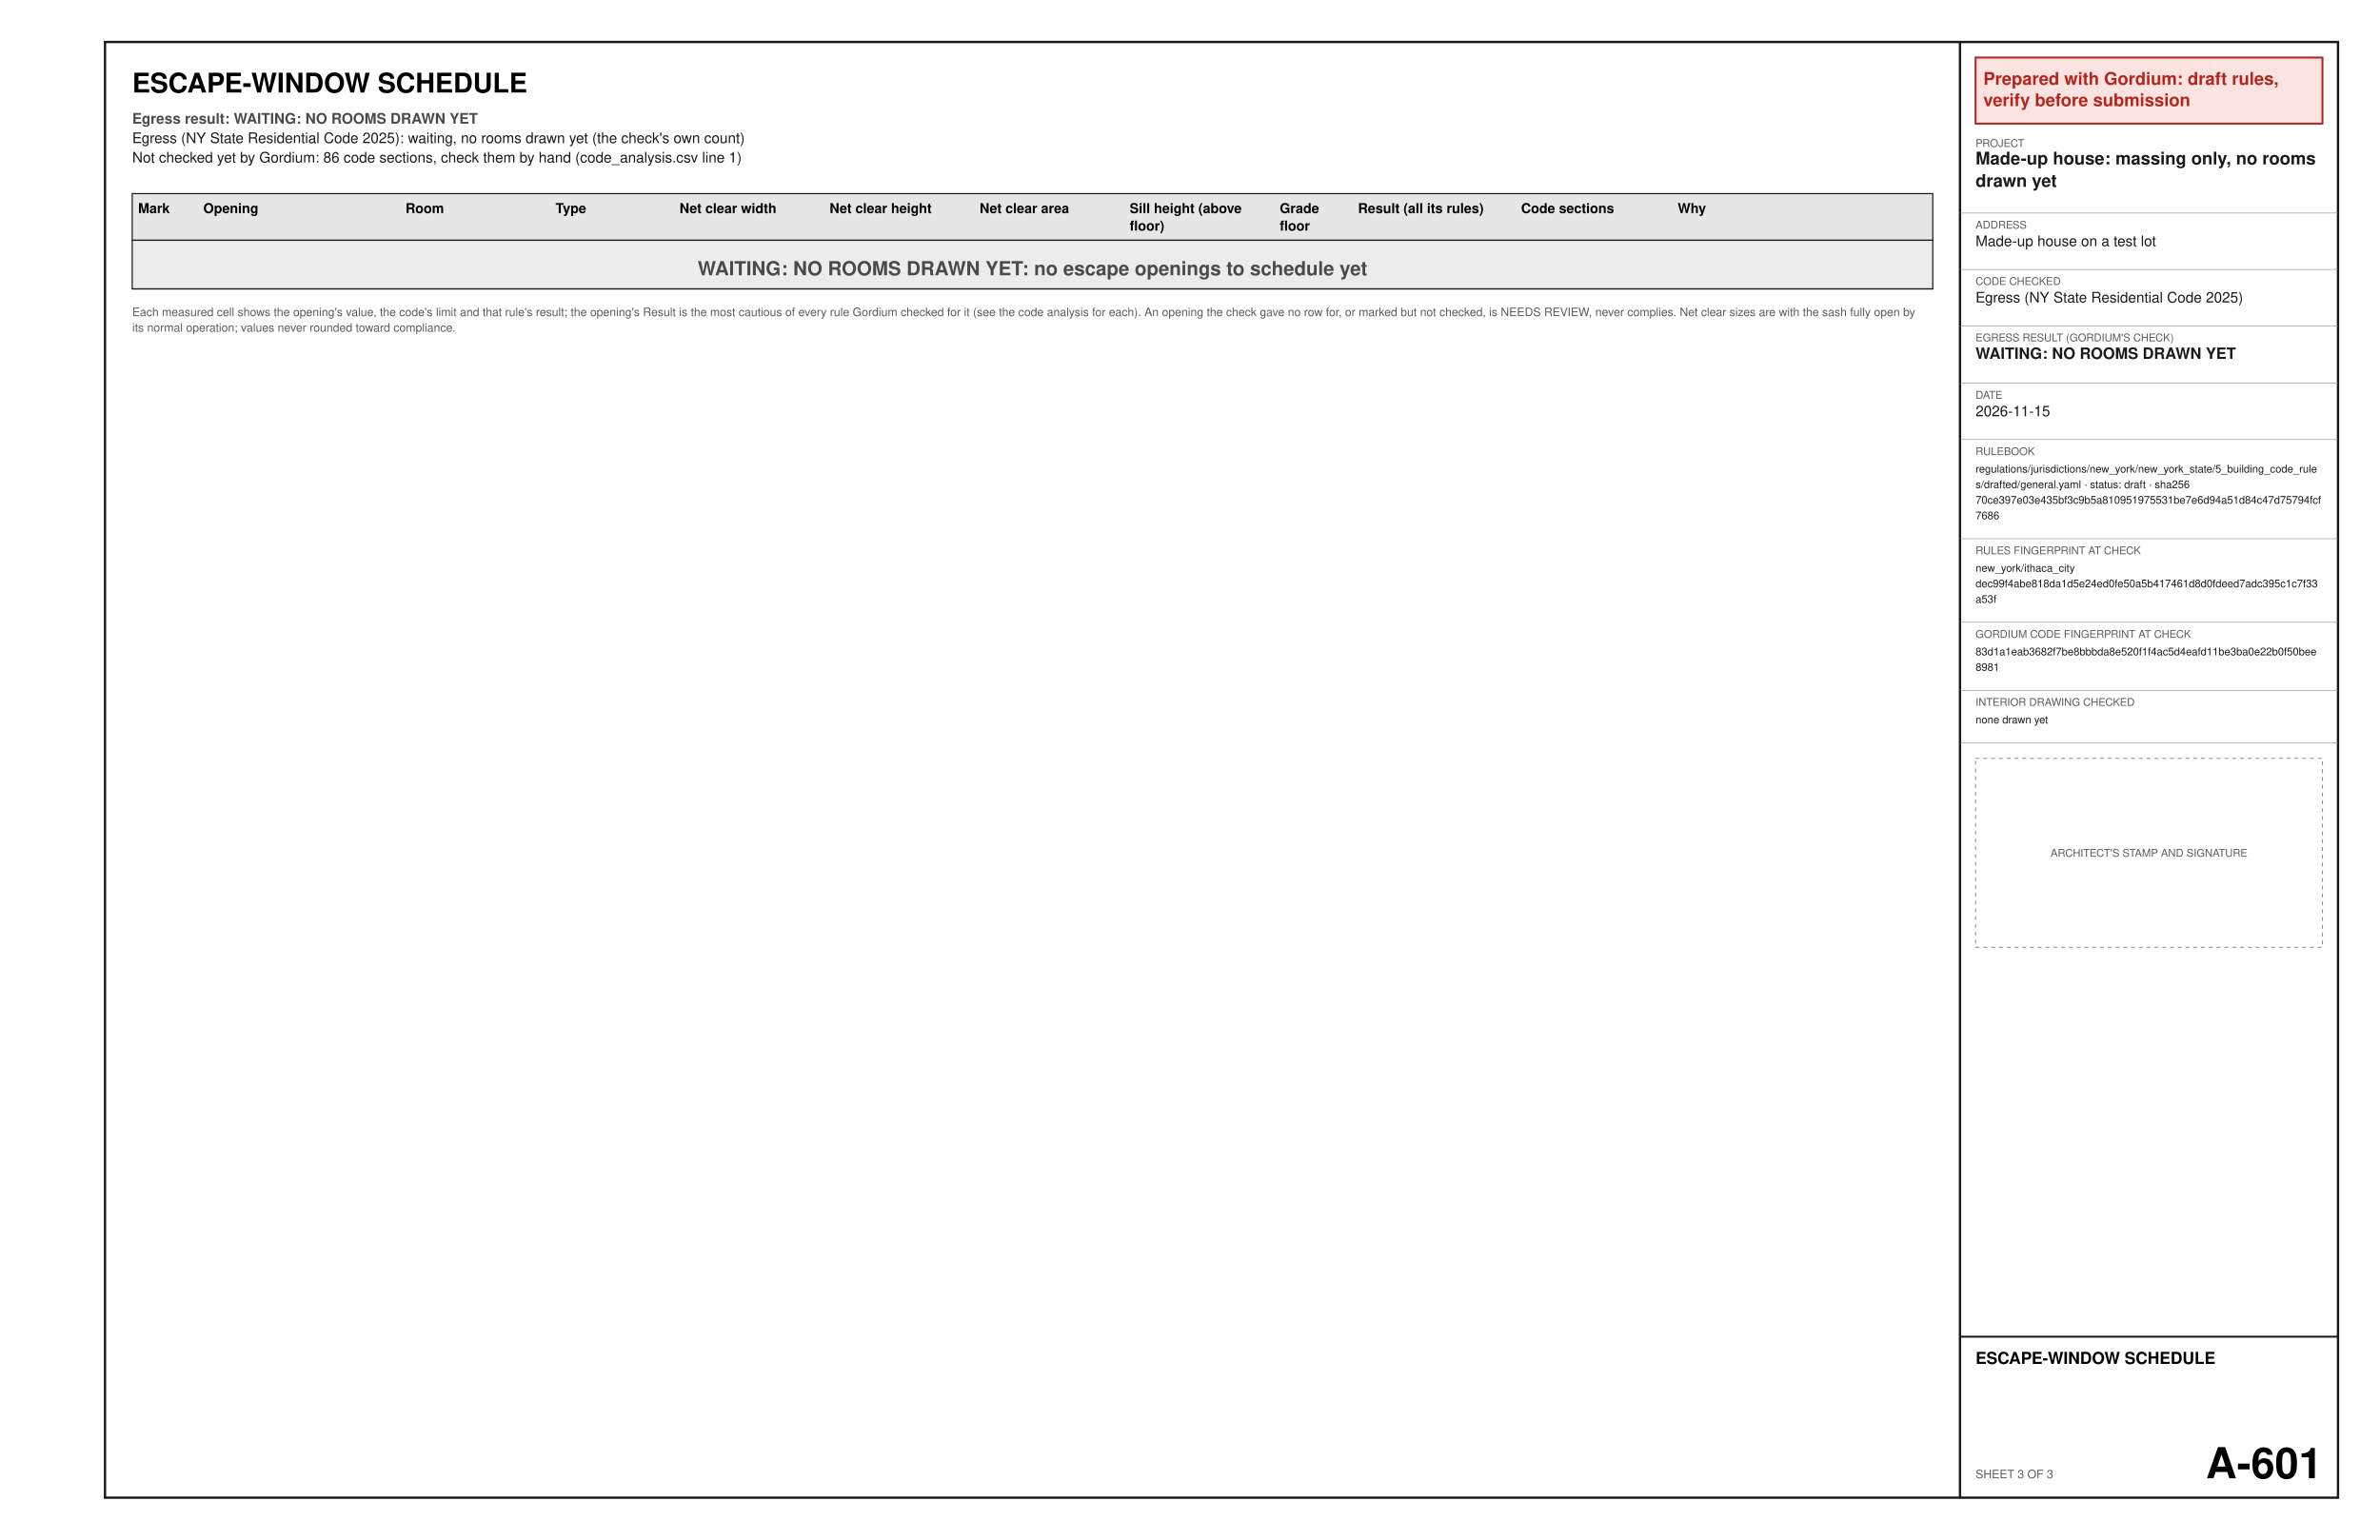
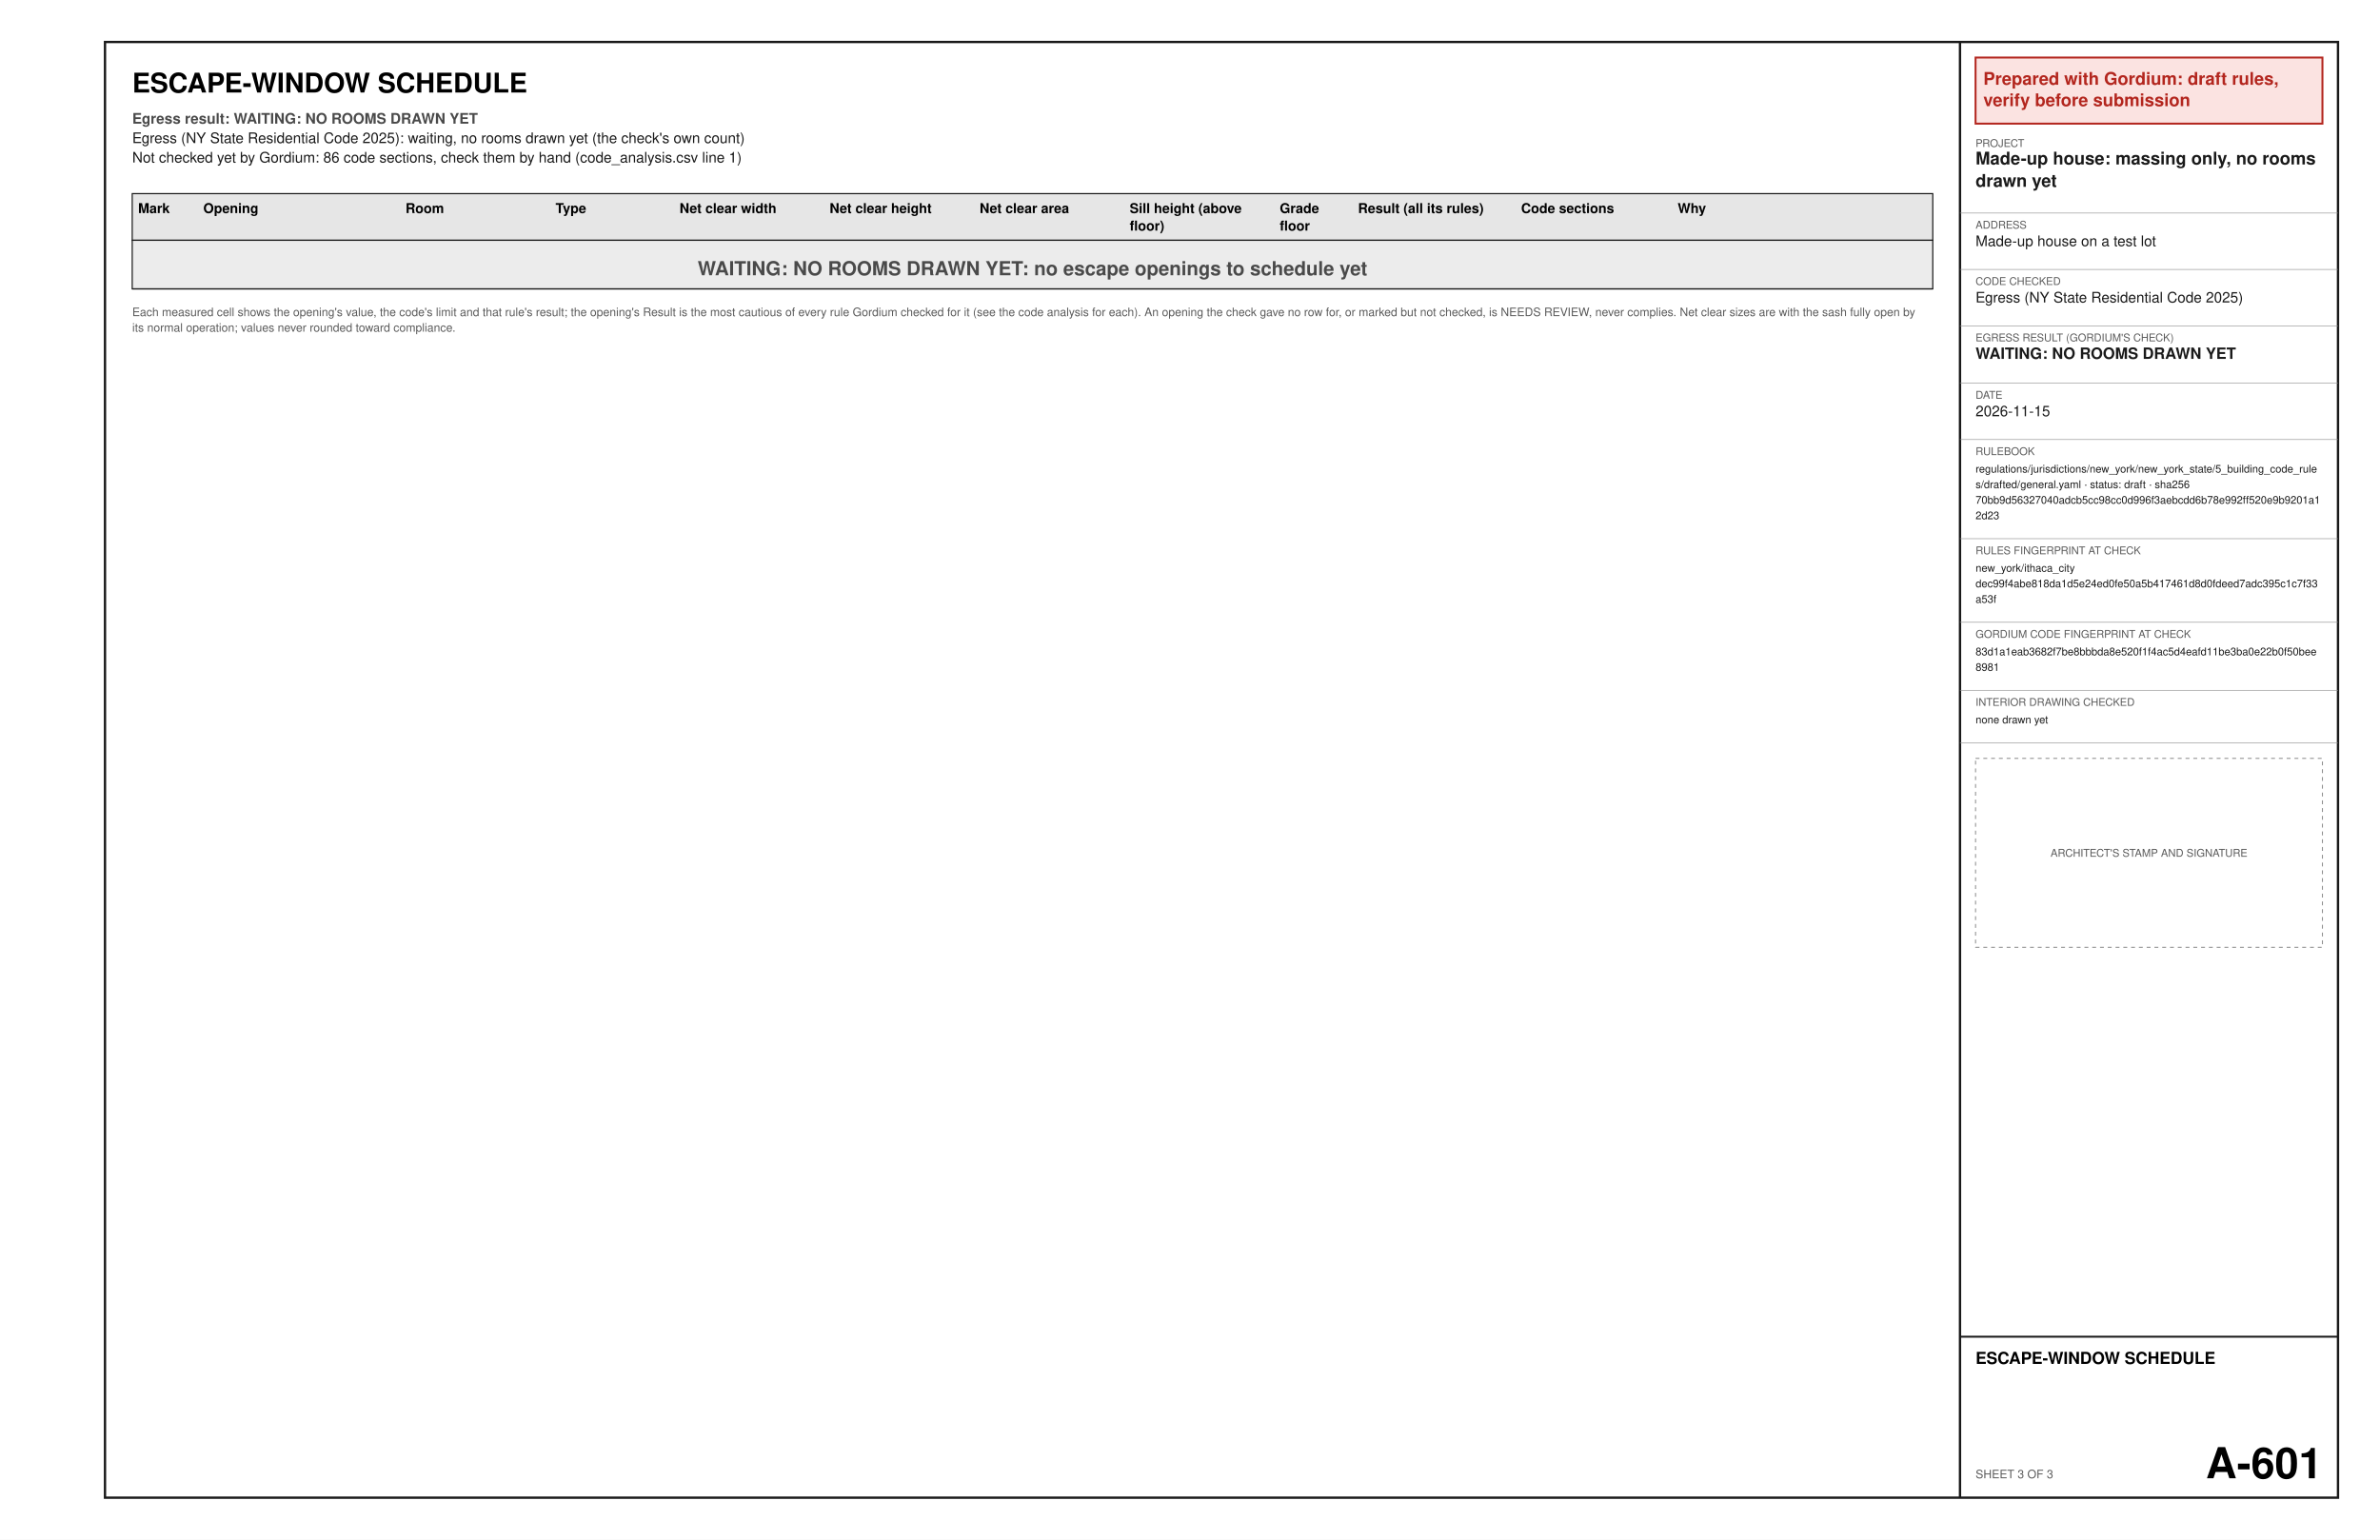
<svg xmlns="http://www.w3.org/2000/svg" width="17in" height="11in" viewBox="0 0 1224 792" font-family="Helvetica, Arial, sans-serif">
  <rect x="0" y="0" width="1224" height="792" fill="#ffffff" />
  <text x="68" y="47.6" font-size="14" font-weight="bold" text-anchor="start" fill="#000000" xml:space="preserve">ESCAPE-WINDOW SCHEDULE</text>
  <text x="68" y="63.6" font-size="7.5" font-weight="bold" text-anchor="start" fill="#4a4a4a" xml:space="preserve">Egress result: WAITING: NO ROOMS DRAWN YET</text>
  <text x="68" y="73.6" font-size="7.5" text-anchor="start" fill="#1a1a1a" xml:space="preserve">Egress (NY State Residential Code 2025): waiting, no rooms drawn yet (the check's own count)</text>
  <text x="68" y="83.6" font-size="7.5" text-anchor="start" fill="#1a1a1a" xml:space="preserve">Not checked yet by Gordium: 86 code sections, check them by hand (code_analysis.csv line 1)</text>
  <polygon points="68,99.6 994,99.6 994,123.6 68,123.6" fill="#e6e6e6" stroke="#1a1a1a" stroke-width="0.6" />
  <text x="71" y="109.6" font-size="7" font-weight="bold" text-anchor="start" fill="#000000" xml:space="preserve">Mark</text>
  <text x="104.55" y="109.6" font-size="7" font-weight="bold" text-anchor="start" fill="#000000" xml:space="preserve">Opening</text>
  <text x="208.56" y="109.6" font-size="7" font-weight="bold" text-anchor="start" fill="#000000" xml:space="preserve">Room</text>
  <text x="285.72" y="109.6" font-size="7" font-weight="bold" text-anchor="start" fill="#000000" xml:space="preserve">Type</text>
  <text x="349.47" y="109.6" font-size="7" font-weight="bold" text-anchor="start" fill="#000000" xml:space="preserve">Net clear width</text>
  <text x="426.64" y="109.6" font-size="7" font-weight="bold" text-anchor="start" fill="#000000" xml:space="preserve">Net clear height</text>
  <text x="503.8" y="109.6" font-size="7" font-weight="bold" text-anchor="start" fill="#000000" xml:space="preserve">Net clear area</text>
  <text x="580.97" y="109.6" font-size="7" font-weight="bold" text-anchor="start" fill="#000000" xml:space="preserve">Sill height (above</text>
  <text x="580.97" y="118.6" font-size="7" font-weight="bold" text-anchor="start" fill="#000000" xml:space="preserve">floor)</text>
  <text x="658.14" y="109.6" font-size="7" font-weight="bold" text-anchor="start" fill="#000000" xml:space="preserve">Grade</text>
  <text x="658.14" y="118.6" font-size="7" font-weight="bold" text-anchor="start" fill="#000000" xml:space="preserve">floor</text>
  <text x="698.4" y="109.6" font-size="7" font-weight="bold" text-anchor="start" fill="#000000" xml:space="preserve">Result (all its rules)</text>
  <text x="782.28" y="109.6" font-size="7" font-weight="bold" text-anchor="start" fill="#000000" xml:space="preserve">Code sections</text>
  <text x="862.8" y="109.6" font-size="7" font-weight="bold" text-anchor="start" fill="#000000" xml:space="preserve">Why</text>
  <polygon points="68,123.6 994,123.6 994,148.6 68,148.6" fill="#ececec" stroke="#1a1a1a" stroke-width="0.6" />
  <text x="531" y="141.6" font-size="10" font-weight="bold" text-anchor="middle" fill="#4a4a4a" xml:space="preserve">WAITING: NO ROOMS DRAWN YET: no escape openings to schedule yet</text>
  <line x1="68" y1="148.6" x2="994" y2="148.6" stroke="#1a1a1a" stroke-width="0.6" />
  <text x="68" y="162.6" font-size="6" text-anchor="start" fill="#5a5a5a" xml:space="preserve">Each measured cell shows the opening's value, the code's limit and that rule's result; the opening's Result is the most cautious of every rule Gordium checked for it (see the code analysis for each). An opening the check gave no row for, or marked but not checked, is NEEDS REVIEW, never complies. Net clear sizes are with the sash fully open by</text>
  <text x="68" y="170.6" font-size="6" text-anchor="start" fill="#5a5a5a" xml:space="preserve">its normal operation; values never rounded toward compliance.</text>
  <polygon points="54,21.6 1202.4,21.6 1202.4,770.4 54,770.4" fill="none" stroke="#1a1a1a" stroke-width="1.2" />
  <line x1="1008" y1="21.6" x2="1008" y2="770.4" stroke="#1a1a1a" stroke-width="1.2" />
  <polygon points="1016,29.6 1194.4,29.6 1194.4,63.6 1016,63.6" fill="#fbe3e1" stroke="#b3261e" stroke-width="1" />
  <text x="1020" y="43.6" font-size="9" font-weight="bold" text-anchor="start" fill="#b3261e" xml:space="preserve">Prepared with Gordium: draft rules,</text>
  <text x="1020" y="54.6" font-size="9" font-weight="bold" text-anchor="start" fill="#b3261e" xml:space="preserve">verify before submission</text>
  <text x="1016" y="75.6" font-size="5.5" text-anchor="start" fill="#5a5a5a" xml:space="preserve">PROJECT</text>
  <text x="1016" y="84.6" font-size="9" font-weight="bold" text-anchor="start" fill="#1a1a1a" xml:space="preserve">Made-up house: massing only, no rooms</text>
  <text x="1016" y="96.1" font-size="9" font-weight="bold" text-anchor="start" fill="#1a1a1a" xml:space="preserve">drawn yet</text>
  <line x1="1008" y1="109.6" x2="1202.4" y2="109.6" stroke="#8c8c8c" stroke-width="0.3" />
  <text x="1016" y="117.6" font-size="5.5" text-anchor="start" fill="#5a5a5a" xml:space="preserve">ADDRESS</text>
  <text x="1016" y="126.6" font-size="7.5" text-anchor="start" fill="#1a1a1a" xml:space="preserve">Made-up house on a test lot</text>
  <line x1="1008" y1="138.6" x2="1202.4" y2="138.6" stroke="#8c8c8c" stroke-width="0.3" />
  <text x="1016" y="146.6" font-size="5.5" text-anchor="start" fill="#5a5a5a" xml:space="preserve">CODE CHECKED</text>
  <text x="1016" y="155.6" font-size="7.5" text-anchor="start" fill="#1a1a1a" xml:space="preserve">Egress (NY State Residential Code 2025)</text>
  <line x1="1008" y1="167.6" x2="1202.4" y2="167.6" stroke="#8c8c8c" stroke-width="0.3" />
  <text x="1016" y="175.6" font-size="5.5" text-anchor="start" fill="#5a5a5a" xml:space="preserve">EGRESS RESULT (GORDIUM'S CHECK)</text>
  <text x="1016" y="184.6" font-size="8" font-weight="bold" text-anchor="start" fill="#1a1a1a" xml:space="preserve">WAITING: NO ROOMS DRAWN YET</text>
  <line x1="1008" y1="197.1" x2="1202.4" y2="197.1" stroke="#8c8c8c" stroke-width="0.3" />
  <text x="1016" y="205.1" font-size="5.5" text-anchor="start" fill="#5a5a5a" xml:space="preserve">DATE</text>
  <text x="1016" y="214.1" font-size="7.5" text-anchor="start" fill="#1a1a1a" xml:space="preserve">2026-11-15</text>
  <line x1="1008" y1="226.1" x2="1202.4" y2="226.1" stroke="#8c8c8c" stroke-width="0.3" />
  <text x="1016" y="234.1" font-size="5.5" text-anchor="start" fill="#5a5a5a" xml:space="preserve">RULEBOOK</text>
  <text x="1016" y="243.1" font-size="5.5" text-anchor="start" fill="#1a1a1a" xml:space="preserve">regulations/jurisdictions/new_york/new_york_state/5_building_code_rule</text>
  <text x="1016" y="251.1" font-size="5.5" text-anchor="start" fill="#1a1a1a" xml:space="preserve">s/drafted/general.yaml · status: draft · sha256</text>
-   <text x="1016" y="259.1" font-size="5.5" text-anchor="start" fill="#1a1a1a" xml:space="preserve">70ce397e03e435bf3c9b5a810951975531be7e6d94a51d84c47d75794fcf</text>
-   <text x="1016" y="267.1" font-size="5.5" text-anchor="start" fill="#1a1a1a" xml:space="preserve">7686</text>
+   <text x="1016" y="259.1" font-size="5.5" text-anchor="start" fill="#1a1a1a" xml:space="preserve">70bb9d56327040adcb5cc98cc0d996f3aebcdd6b78e992ff520e9b9201a1</text>
+   <text x="1016" y="267.1" font-size="5.5" text-anchor="start" fill="#1a1a1a" xml:space="preserve">2d23</text>
  <line x1="1008" y1="277.1" x2="1202.4" y2="277.1" stroke="#8c8c8c" stroke-width="0.3" />
  <text x="1016" y="285.1" font-size="5.5" text-anchor="start" fill="#5a5a5a" xml:space="preserve">RULES FINGERPRINT AT CHECK</text>
  <text x="1016" y="294.1" font-size="5.5" text-anchor="start" fill="#1a1a1a" xml:space="preserve">new_york/ithaca_city</text>
  <text x="1016" y="302.1" font-size="5.5" text-anchor="start" fill="#1a1a1a" xml:space="preserve">dec99f4abe818da1d5e24ed0fe50a5b417461d8d0fdeed7adc395c1c7f33</text>
  <text x="1016" y="310.1" font-size="5.5" text-anchor="start" fill="#1a1a1a" xml:space="preserve">a53f</text>
  <line x1="1008" y1="320.1" x2="1202.4" y2="320.1" stroke="#8c8c8c" stroke-width="0.3" />
  <text x="1016" y="328.1" font-size="5.5" text-anchor="start" fill="#5a5a5a" xml:space="preserve">GORDIUM CODE FINGERPRINT AT CHECK</text>
  <text x="1016" y="337.1" font-size="5.5" text-anchor="start" fill="#1a1a1a" xml:space="preserve">83d1a1eab3682f7be8bbbda8e520f1f4ac5d4eafd11be3ba0e22b0f50bee</text>
  <text x="1016" y="345.1" font-size="5.5" text-anchor="start" fill="#1a1a1a" xml:space="preserve">8981</text>
  <line x1="1008" y1="355.1" x2="1202.4" y2="355.1" stroke="#8c8c8c" stroke-width="0.3" />
  <text x="1016" y="363.1" font-size="5.5" text-anchor="start" fill="#5a5a5a" xml:space="preserve">INTERIOR DRAWING CHECKED</text>
  <text x="1016" y="372.1" font-size="5.5" text-anchor="start" fill="#1a1a1a" xml:space="preserve">none drawn yet</text>
  <line x1="1008" y1="382.1" x2="1202.4" y2="382.1" stroke="#8c8c8c" stroke-width="0.3" />
  <polygon points="1016,390.1 1194.4,390.1 1194.4,487.3 1016,487.3" fill="none" stroke="#8c8c8c" stroke-width="0.5" stroke-dasharray="2 2" />
  <text x="1105.2" y="440.7" font-size="5.5" text-anchor="middle" fill="#5a5a5a" xml:space="preserve">ARCHITECT'S STAMP AND SIGNATURE</text>
  <line x1="1008" y1="687.6" x2="1202.4" y2="687.6" stroke="#1a1a1a" stroke-width="1" />
  <text x="1016" y="701.6" font-size="8.5" font-weight="bold" text-anchor="start" fill="#000000" xml:space="preserve">ESCAPE-WINDOW SCHEDULE</text>
  <text x="1016" y="760.4" font-size="6" text-anchor="start" fill="#5a5a5a" xml:space="preserve">SHEET 3 OF 3</text>
  <text x="1194.4" y="760.4" font-size="22" font-weight="bold" text-anchor="end" fill="#000000" xml:space="preserve">A-601</text>
</svg>
